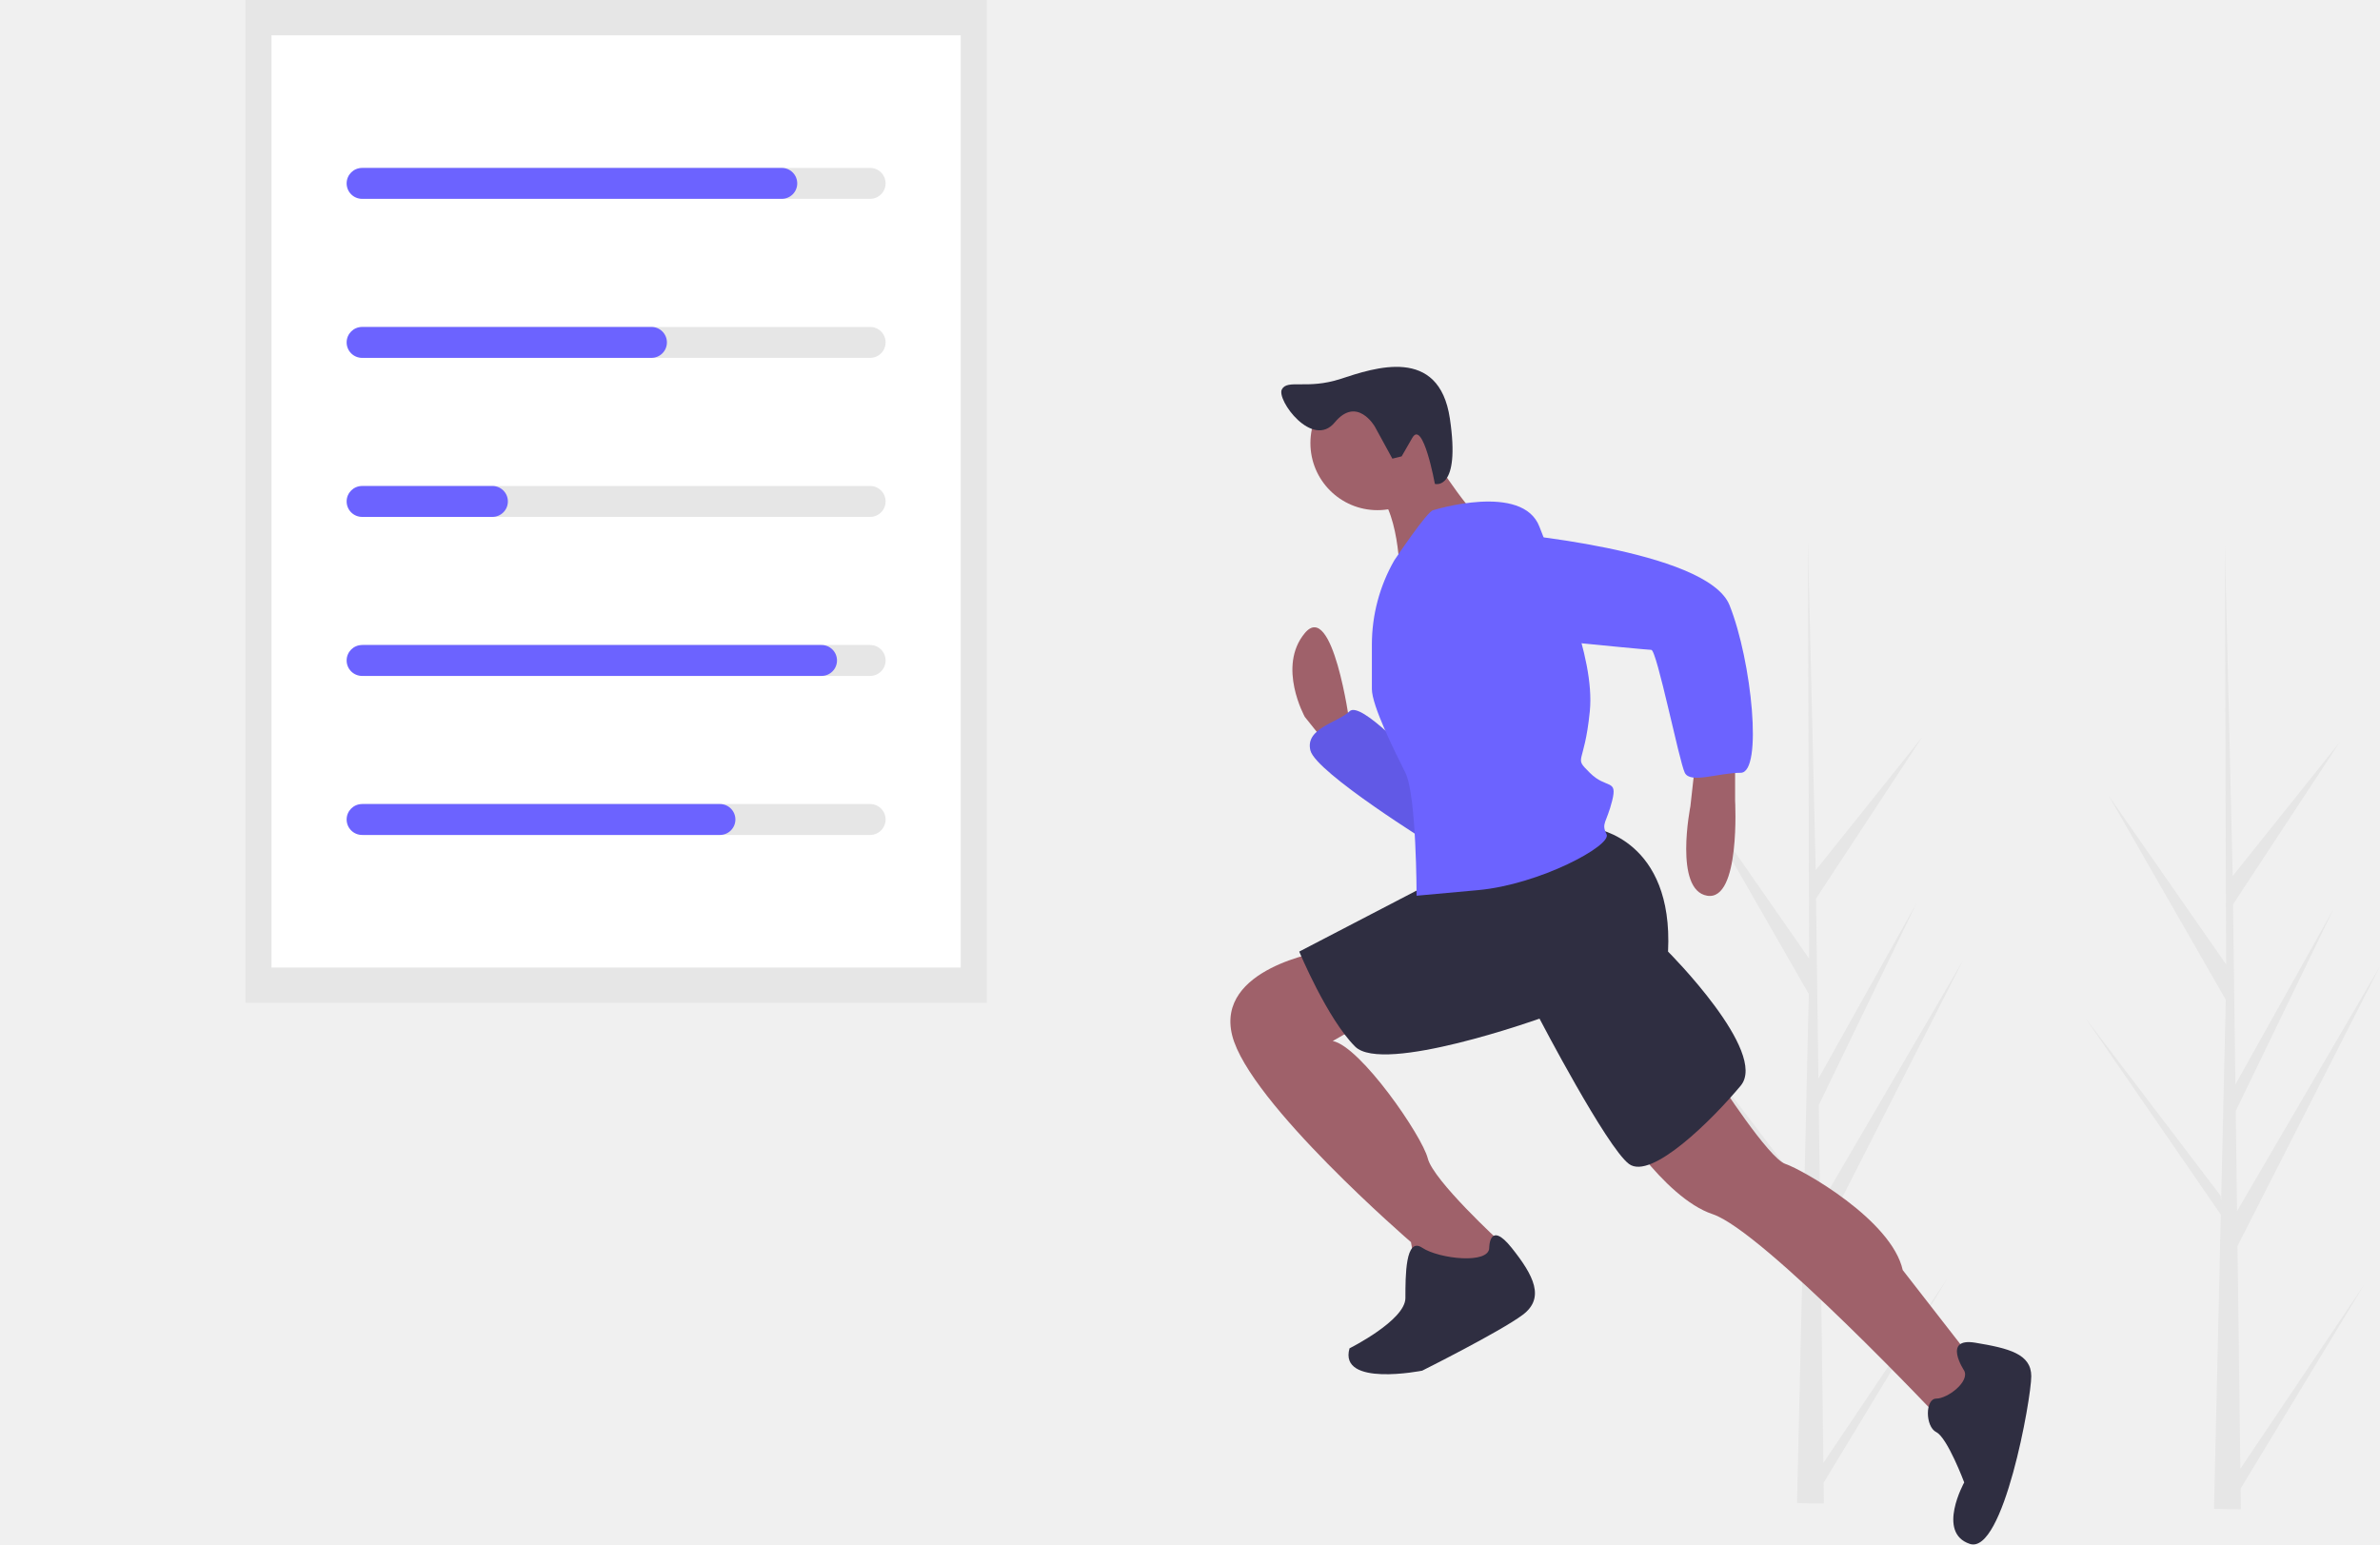
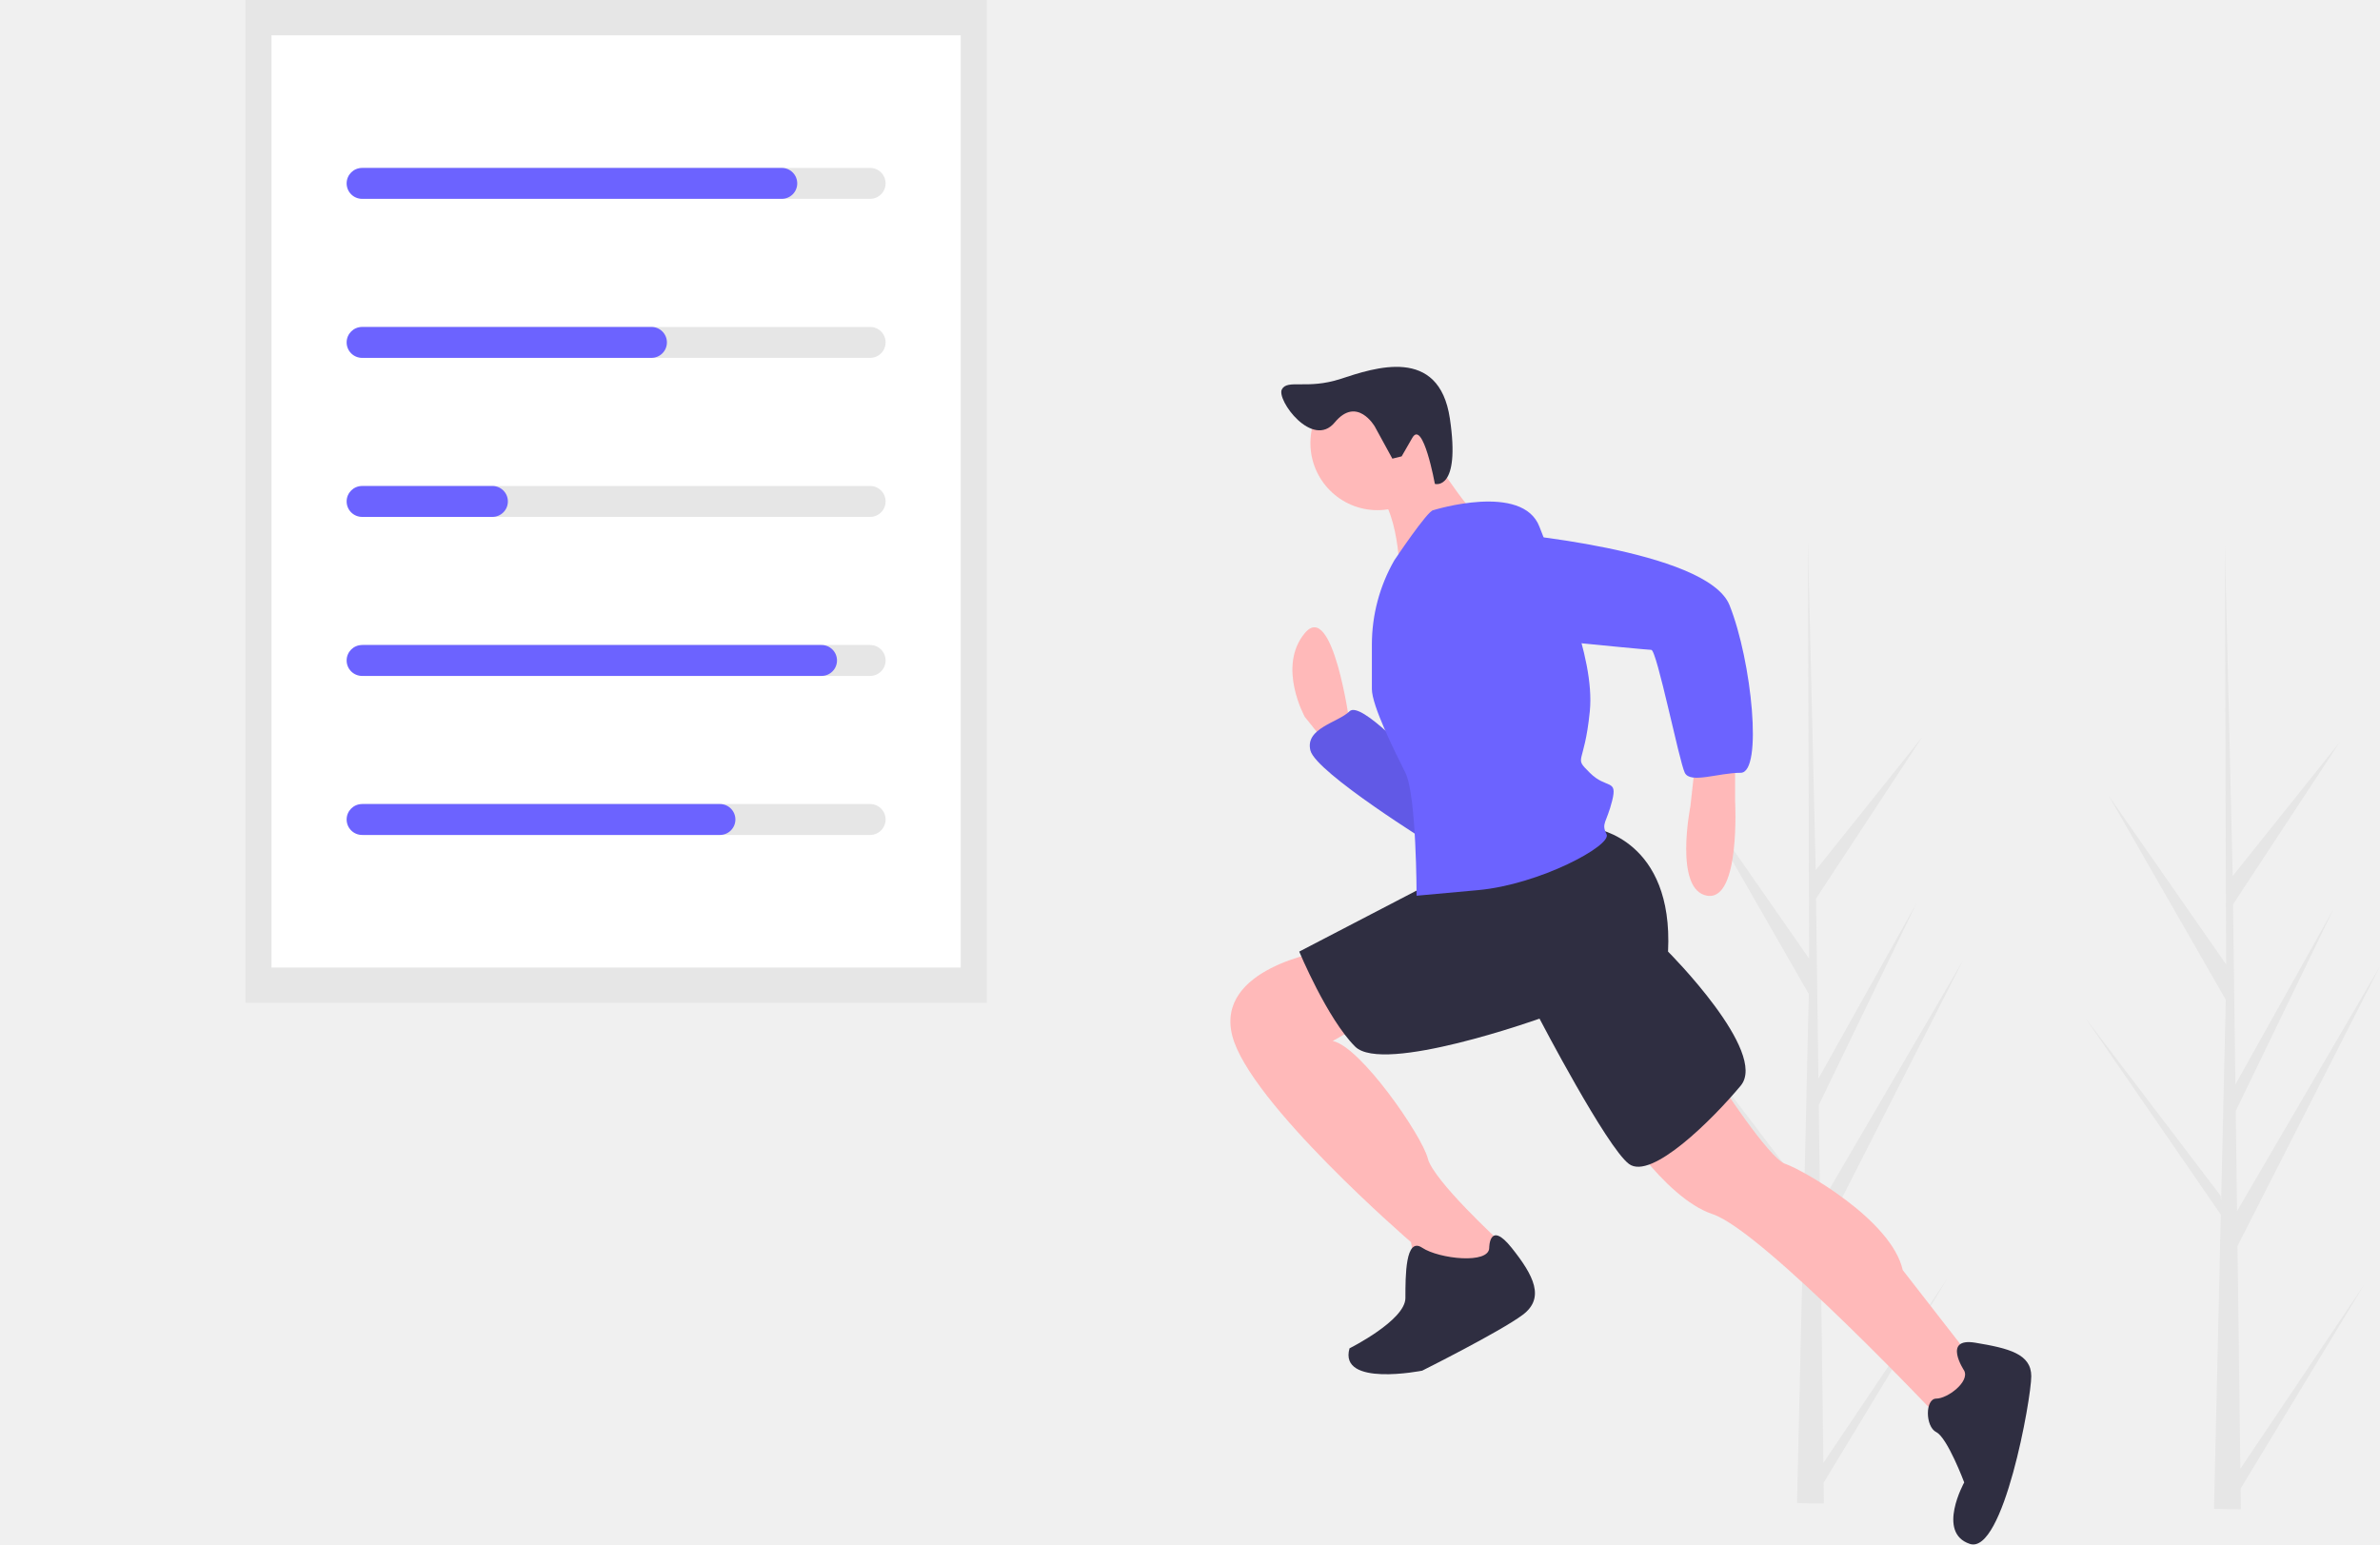
<svg xmlns="http://www.w3.org/2000/svg" id="bf4a54d9-4411-43b3-8949-563af8245ce3" data-name="Layer 1" width="892.35" height="579.11" viewBox="0 0 892.35 579.11">
  <path d="M837.481,708.973l46.458-69.087-46.363,76.52.097,7.774q-5.087.039-10.076-.169l2.304-99.93-.063-.771.085-.149.221-9.443-50.877-73.867,50.817,66.8.18,1.996,1.74-75.501-43.944-76.583,44.069,63.32-.46-156.419.001-.521.015.512L834.603,486.732l40.05-50.076-39.918,60.696.874,67.534,36.854-65.911-36.718,75.84.487,37.552,53.595-91.813L836.393,625.468Z" transform="translate(-153.8252 -160.4452)" fill="#e6e6e6" />
  <path d="M993.831,711.149l46.458-69.087-46.363,76.52.097,7.774q-5.087.039-10.076-.169l2.304-99.93-.063-.771.085-.149.221-9.443-50.877-73.867,50.817,66.8.18,1.996L988.354,535.32l-43.944-76.583,44.069,63.32-.46-156.419.001-.521.015.512,2.917,123.28,40.05-50.076-39.918,60.696.874,67.534,36.854-65.911-36.718,75.84.487,37.552,53.595-91.813L992.742,627.644Z" transform="translate(-153.8252 -160.4452)" fill="#e6e6e6" />
  <rect x="92" width="278.008" height="376.039" fill="#e6e6e6" />
  <rect x="101.796" y="13.251" width="258.415" height="349.538" fill="#fff" />
  <path d="M480.07,235.004H290.416a5.797,5.797,0,0,1,0-11.595H480.07a5.797,5.797,0,1,1,0,11.595Z" transform="translate(-153.8252 -160.4452)" fill="#e6e6e6" />
  <path d="M480.07,294.633H290.416a5.797,5.797,0,0,1,0-11.595H480.07a5.797,5.797,0,1,1,0,11.595Z" transform="translate(-153.8252 -160.4452)" fill="#e6e6e6" />
  <path d="M480.07,354.262H290.416a5.797,5.797,0,0,1,0-11.595H480.07a5.797,5.797,0,1,1,0,11.595Z" transform="translate(-153.8252 -160.4452)" fill="#e6e6e6" />
  <path d="M480.07,413.891H290.416a5.797,5.797,0,0,1,0-11.595H480.07a5.797,5.797,0,1,1,0,11.595Z" transform="translate(-153.8252 -160.4452)" fill="#e6e6e6" />
  <path d="M480.07,473.52H290.416a5.797,5.797,0,0,1,0-11.595H480.07a5.797,5.797,0,1,1,0,11.595Z" transform="translate(-153.8252 -160.4452)" fill="#e6e6e6" />
  <path d="M446.943,235.004H289.588a5.797,5.797,0,1,1,0-11.595H446.943a5.797,5.797,0,0,1,0,11.595Z" transform="translate(-153.8252 -160.4452)" fill="#6c63ff" />
  <path d="M398.08,294.633H289.588a5.797,5.797,0,1,1,0-11.595H398.08a5.797,5.797,0,1,1,0,11.595Z" transform="translate(-153.8252 -160.4452)" fill="#6c63ff" />
  <path d="M338.451,354.262H289.588a5.797,5.797,0,1,1,0-11.595h48.863a5.797,5.797,0,0,1,0,11.595Z" transform="translate(-153.8252 -160.4452)" fill="#6c63ff" />
  <path d="M461.85,413.891H289.588a5.797,5.797,0,1,1,0-11.595H461.85a5.797,5.797,0,0,1,0,11.595Z" transform="translate(-153.8252 -160.4452)" fill="#6c63ff" />
  <path d="M423.754,473.52H289.588a5.797,5.797,0,1,1,0-11.595H423.754a5.797,5.797,0,1,1,0,11.595Z" transform="translate(-153.8252 -160.4452)" fill="#6c63ff" />
-   <path d="M659.813,431.353s-6.285-46.093-16.761-33.523,0,31.427,0,31.427l8.381,10.476,8.381-6.285Z" transform="translate(-153.8252 -160.4452)" fill="#9f616a" />
+   <path d="M659.813,431.353s-6.285-46.093-16.761-33.523,0,31.427,0,31.427l8.381,10.476,8.381-6.285Z" transform="translate(-153.8252 -160.4452)" fill="#ffb9b9" />
  <path d="M684.955,446.019s-20.952-23.047-25.142-18.856-16.761,6.285-14.666,14.666,46.093,35.618,46.093,35.618Z" transform="translate(-153.8252 -160.4452)" fill="#6c63ff" />
  <path d="M684.955,446.019s-20.952-23.047-25.142-18.856-16.761,6.285-14.666,14.666,46.093,35.618,46.093,35.618Z" transform="translate(-153.8252 -160.4452)" opacity="0.1" />
-   <path d="M804.379,443.924V460.685s2.095,37.713-10.476,35.618S787.618,462.78,787.618,462.78l2.095-18.856Z" transform="translate(-153.8252 -160.4452)" fill="#9f616a" />
-   <path d="M798.094,565.443S816.95,594.775,823.235,596.87s39.808,20.952,43.998,39.808L896.566,674.391l-14.666,18.856s-67.045-71.235-85.902-77.521-37.713-37.713-37.713-37.713Z" transform="translate(-153.8252 -160.4452)" fill="#9f616a" />
-   <path d="M649.337,517.254s-39.808,6.285-33.523,31.427,67.045,77.521,67.045,77.521L684.955,638.773l23.047,4.19,10.476-10.476-2.095-6.285S691.24,603.156,689.145,594.775s-25.142-41.903-35.618-43.998l14.666-8.381Z" transform="translate(-153.8252 -160.4452)" fill="#9f616a" />
+   <path d="M804.379,443.924V460.685s2.095,37.713-10.476,35.618S787.618,462.78,787.618,462.78l2.095-18.856Z" transform="translate(-153.8252 -160.4452)" fill="#ffb9b9" />
+   <path d="M798.094,565.443S816.95,594.775,823.235,596.87s39.808,20.952,43.998,39.808L896.566,674.391l-14.666,18.856s-67.045-71.235-85.902-77.521-37.713-37.713-37.713-37.713Z" transform="translate(-153.8252 -160.4452)" fill="#ffb9b9" />
+   <path d="M649.337,517.254s-39.808,6.285-33.523,31.427,67.045,77.521,67.045,77.521L684.955,638.773l23.047,4.19,10.476-10.476-2.095-6.285S691.24,603.156,689.145,594.775s-25.142-41.903-35.618-43.998l14.666-8.381Z" transform="translate(-153.8252 -160.4452)" fill="#ffb9b9" />
  <path d="M890.281,674.391s-8.381-12.571,4.19-10.476,20.952,4.19,20.952,12.571-10.476,67.045-23.047,62.855-2.095-23.047-2.095-23.047-6.285-16.761-10.476-18.856-4.19-12.571,0-12.571S892.376,678.581,890.281,674.391Z" transform="translate(-153.8252 -160.4452)" fill="#2f2e41" />
  <path d="M712.192,628.298s0-10.476,8.381,0,12.571,18.856,4.19,25.142S687.05,674.391,687.05,674.391s-31.427,6.285-27.237-8.381c0,0,20.952-10.476,20.952-18.856s0-23.047,6.285-18.856S712.192,634.583,712.192,628.298Z" transform="translate(-153.8252 -160.4452)" fill="#2f2e41" />
  <path d="M752,471.161s29.332,4.19,27.237,46.093c0,0,37.713,37.713,27.237,50.284s-33.523,35.618-41.903,29.332S731.048,542.396,731.048,542.396s-58.664,20.952-69.14,10.476-20.952-35.618-20.952-35.618l52.379-27.237Z" transform="translate(-153.8252 -160.4452)" fill="#2f2e41" />
-   <circle cx="516.464" cy="166.149" r="25.142" fill="#9f616a" />
-   <path d="M689.145,328.69s14.666,23.047,18.856,25.142-29.332,23.047-29.332,23.047,0-27.237-10.476-33.523Z" transform="translate(-153.8252 -160.4452)" fill="#9f616a" />
+   <circle cx="516.464" cy="166.149" r="25.142" fill="#ffb9b9" />
+   <path d="M689.145,328.69s14.666,23.047,18.856,25.142-29.332,23.047-29.332,23.047,0-27.237-10.476-33.523Z" transform="translate(-153.8252 -160.4452)" fill="#ffb9b9" />
  <path d="M691.24,351.737s33.523-10.476,39.808,6.285S752,406.211,749.905,427.162s-6.285,16.761,0,23.047,10.476,2.095,8.381,10.476-4.19,8.381-2.095,12.571-25.142,18.856-48.189,20.952L684.955,496.303s0-37.713-4.19-46.093-12.571-25.142-12.571-31.427V402.151a63.607,63.607,0,0,1,8.381-31.558v0S689.145,351.737,691.24,351.737Z" transform="translate(-153.8252 -160.4452)" fill="#6c63ff" />
  <path d="M716.382,360.117s77.521,6.285,85.902,27.237S814.855,450.209,806.474,450.209s-18.856,4.19-20.952,0-10.476-46.093-12.571-46.093S708.002,397.83,708.002,397.83,680.765,364.308,716.382,360.117Z" transform="translate(-153.8252 -160.4452)" fill="#6c63ff" />
  <path d="M669.279,320.362s-6.672-11.595-15.012-1.524-21.907-8.436-19.824-12.385,9.438.178,22.042-3.943,36.885-12.514,40.951,14.867-5.618,24.511-5.618,24.511-4.439-24.263-8.451-17.294l-4.012,6.969-3.48.857Z" transform="translate(-153.8252 -160.4452)" fill="#2f2e41" />
</svg>
